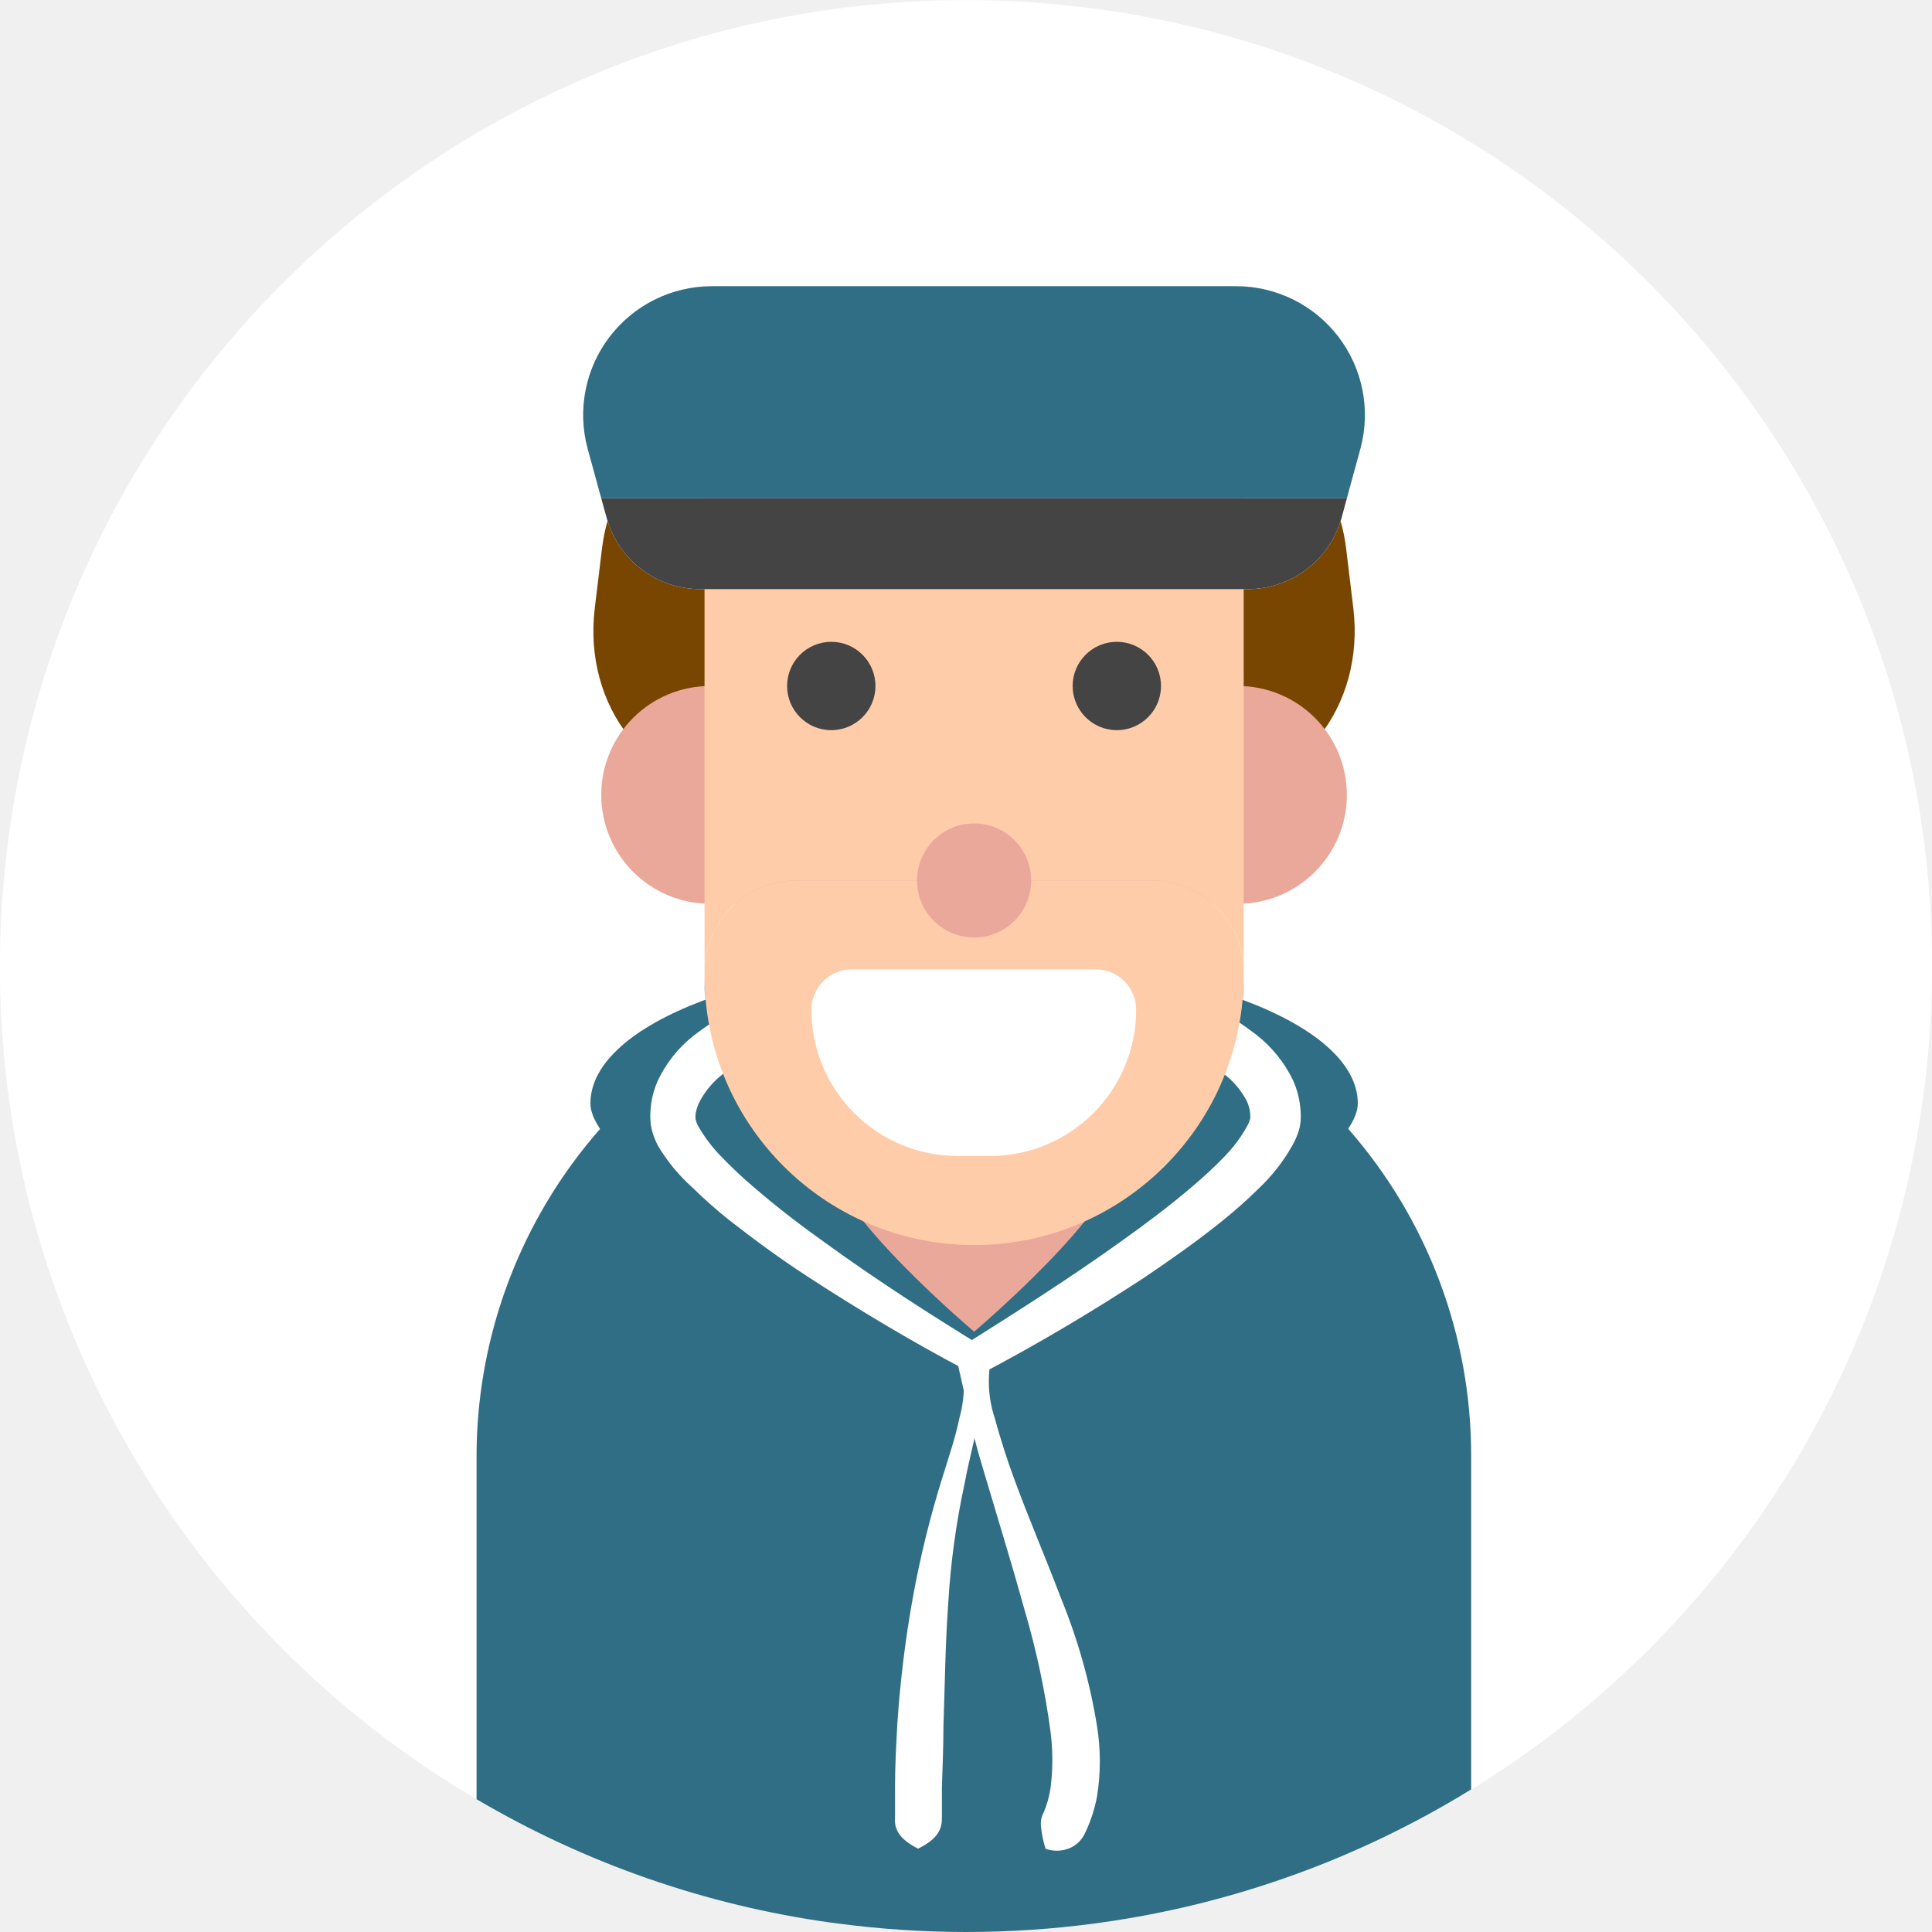
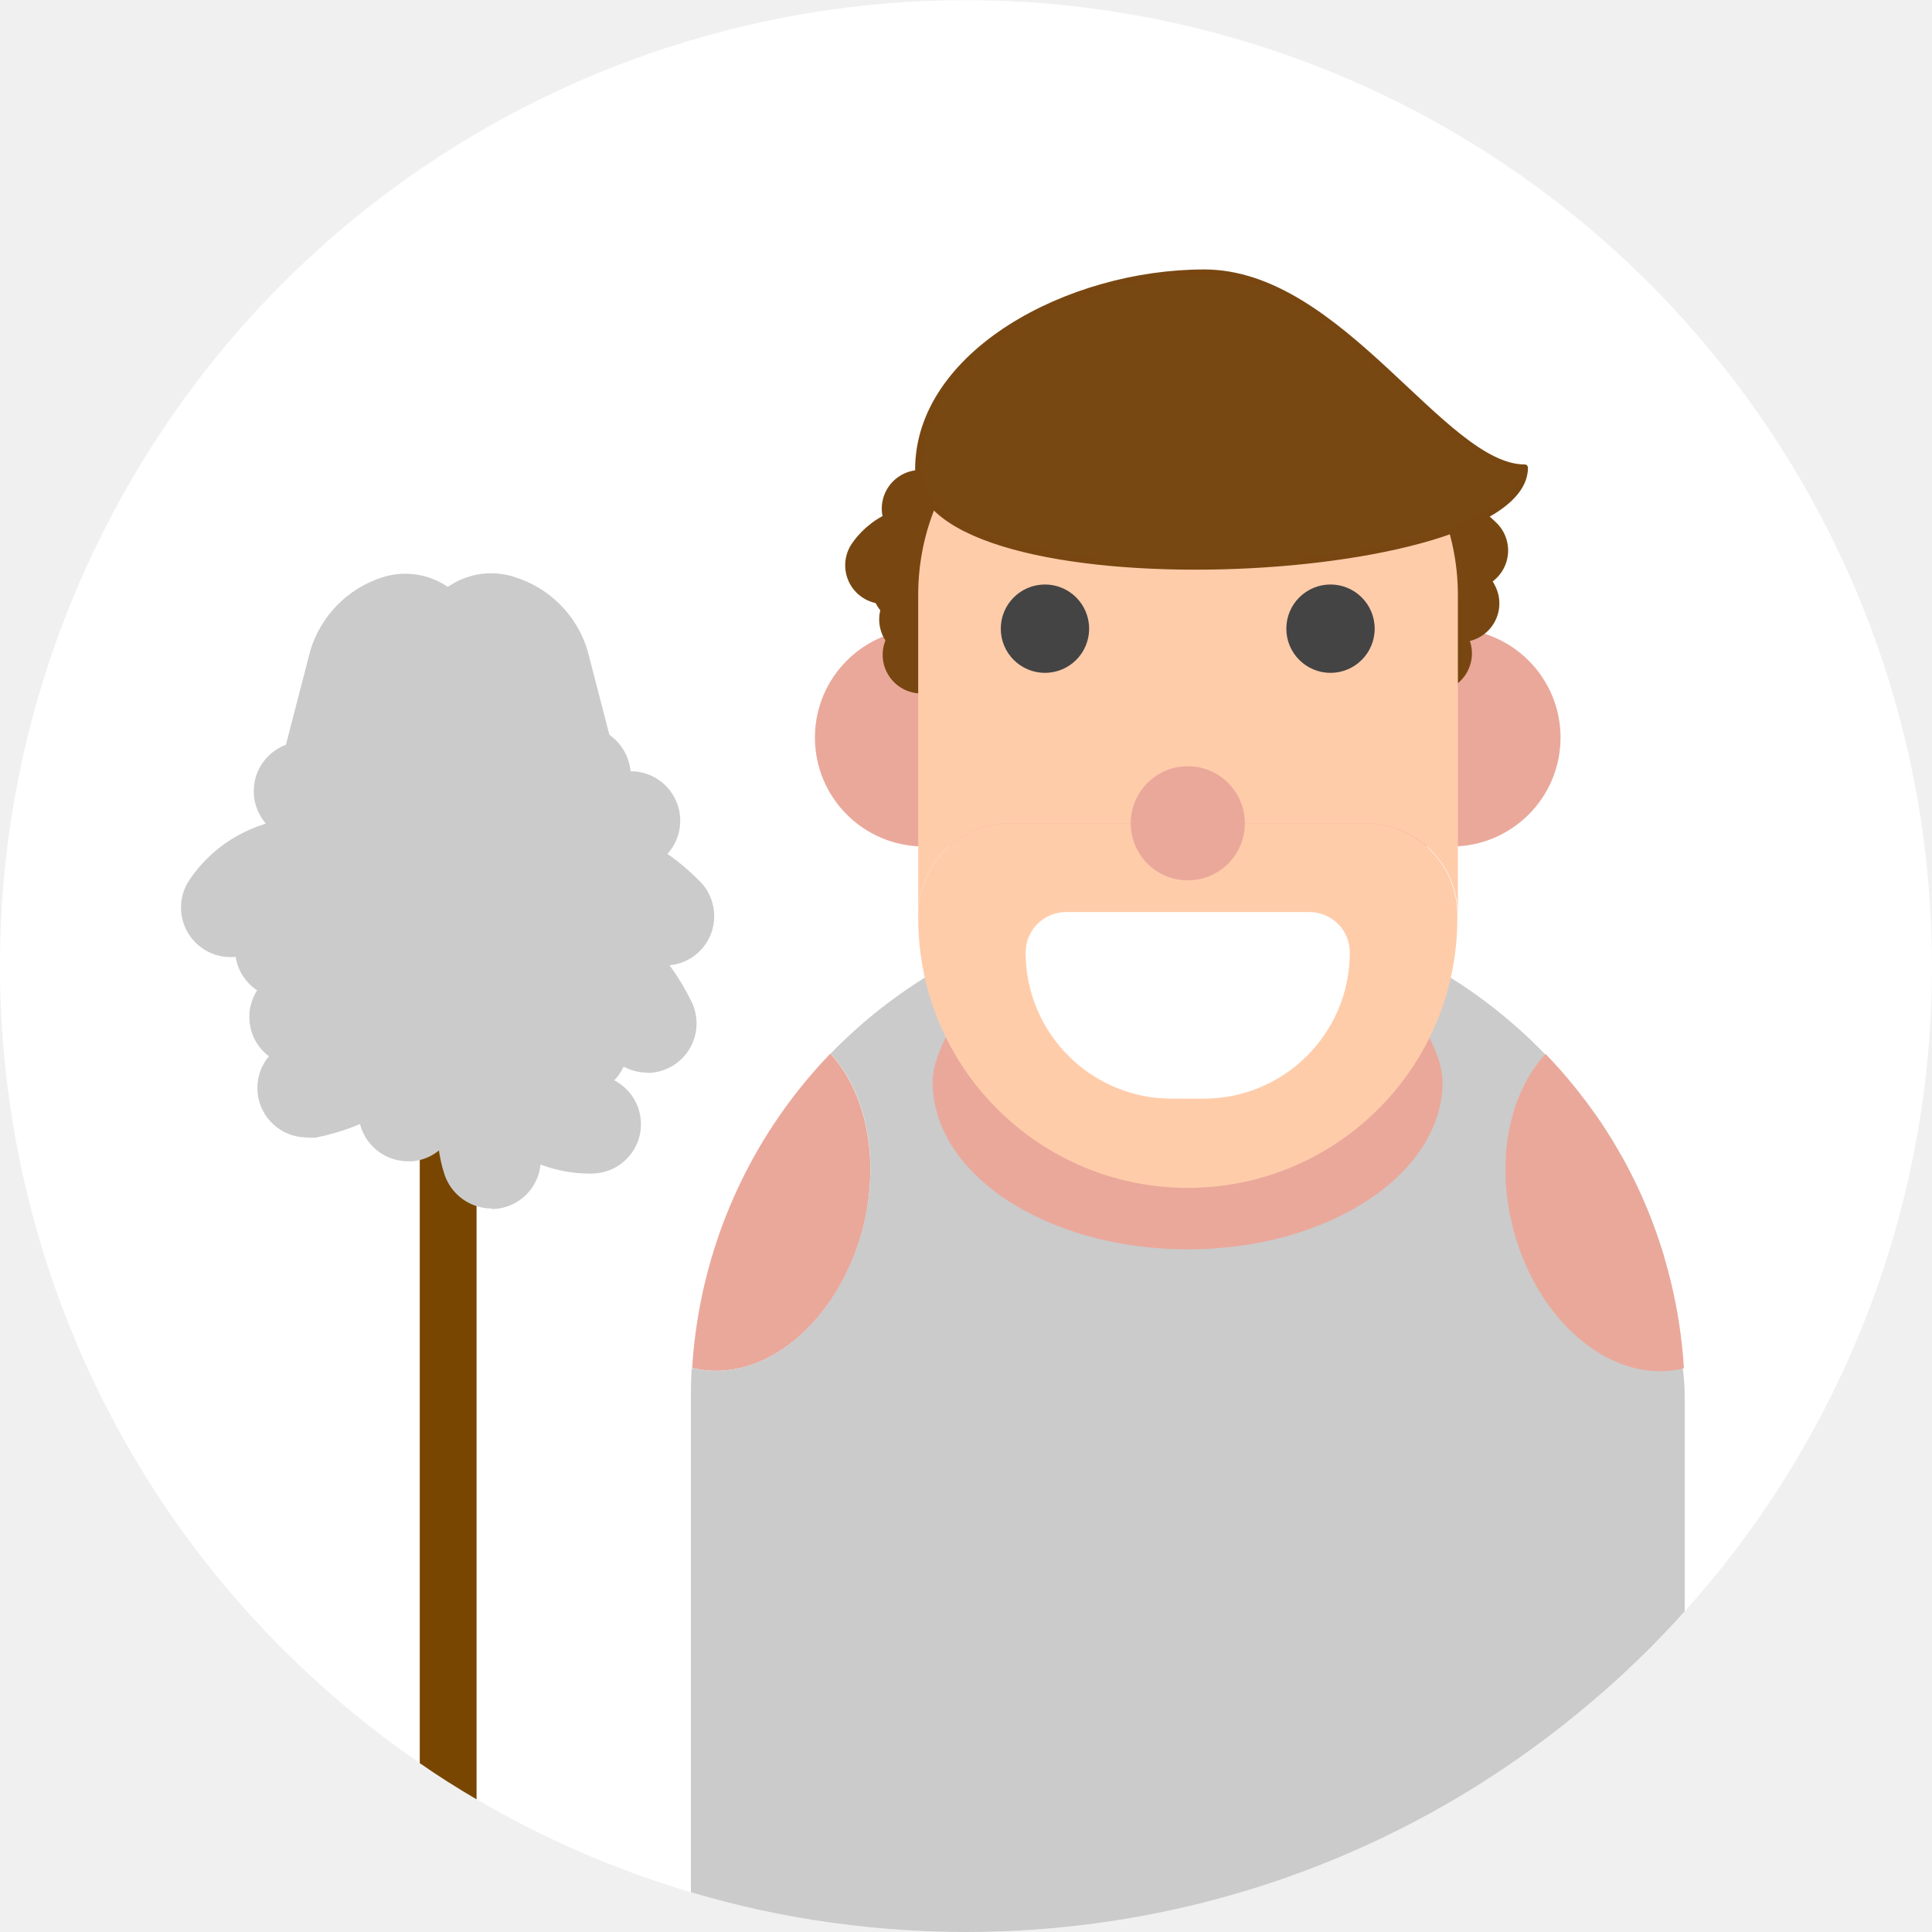
<svg xmlns="http://www.w3.org/2000/svg" id="Layer_1" data-name="Layer 1" viewBox="0 0 150 150">
  <defs>
-     <style>.cls-1{fill:#fff;}.cls-2{fill:#2f6e84;}.cls-3{fill:#3e5768;}.cls-4{fill:#eaa89b;}.cls-5{fill:#784600;}.cls-6{fill:#fca;}.cls-7{fill:#a0a0a0;}.cls-8{fill:#444;}</style>
+     <style>.cls-1{fill:#fff;}.cls-2{fill:#eaa89b;}.cls-3,.cls-5{fill:#cbcbcb;}.cls-4{fill:#3e5768;}.cls-5,.cls-6,.cls-9{stroke:#784711;}.cls-5,.cls-6{stroke-miterlimit:10;}.cls-6{fill:none;stroke-width:6px;}.cls-6,.cls-9{stroke-linecap:round;}.cls-7{fill:#fca;}.cls-8{fill:#444;}.cls-9{fill:#784812;stroke-linejoin:round;stroke-width:0.5px;}.cls-10{fill:#784600;}.cls-11{fill:#cccbcb;}</style>
  </defs>
-   <path class="cls-1" d="M150,75a75,75,0,0,1-64.44,74.26l-.5.07a75.63,75.63,0,0,1-20.09,0l-.47-.06h0A75,75,0,1,1,150,75Z" />
-   <path class="cls-2" d="M114.22,113.09v25.84a74.41,74.41,0,0,1-28.66,10.33l-.5.07a75.63,75.63,0,0,1-20.09,0l-.47-.06h0A74.37,74.37,0,0,1,37,139.69v-26.6A38.56,38.56,0,0,1,55.22,80.34,38.73,38.73,0,0,1,68,75.26a39.08,39.08,0,0,1,15.34,0,35.77,35.77,0,0,1,4.13,1.08,38.53,38.53,0,0,1,15.49,9.46c.6.6,1.18,1.22,1.73,1.86A38.42,38.42,0,0,1,114.22,113.09Z" />
-   <polygon class="cls-3" points="75.63 76.52 76.6 81.52 74.66 81.52 75.63 76.52" />
-   <path class="cls-2" d="M105.42,85.67c0-6.22-13.34-11.26-29.79-11.26s-29.79,5-29.79,11.26,29.79,20.69,29.79,20.69S105.42,91.9,105.42,85.67Z" />
-   <path class="cls-1" d="M81.18,143.54a7.87,7.87,0,0,1-.36-1.77,1.72,1.72,0,0,1,.19-1,7.77,7.77,0,0,0,.55-1.92,17.18,17.18,0,0,0,0-4.42,62.8,62.8,0,0,0-2-9.39c-.87-3.16-1.85-6.34-2.8-9.54-.47-1.61-1-3.21-1.33-4.87l-1.16-5.13h0l0-.73.73-.44c4-2.52,8.11-5.13,12-7.92,1.94-1.38,3.84-2.81,5.61-4.32.88-.76,1.74-1.54,2.51-2.35A11,11,0,0,0,96.9,87.3a2.23,2.23,0,0,0,.17-.46.35.35,0,0,0,0-.12s0-.08,0-.18a3,3,0,0,0-.27-1.06,6.39,6.39,0,0,0-1.75-2.08,18.82,18.82,0,0,0-5.79-3,45.46,45.46,0,0,0-13.64-2A44.06,44.06,0,0,0,62,80.36a19.1,19.1,0,0,0-5.84,3,6.63,6.63,0,0,0-1.81,2.11A3.09,3.09,0,0,0,54,86.53a.77.77,0,0,0,0,.2.53.53,0,0,0,0,.16,2.52,2.52,0,0,0,.18.49,11.57,11.57,0,0,0,1.87,2.47,33.54,33.54,0,0,0,2.52,2.36c1.77,1.53,3.69,3,5.61,4.36,3.86,2.8,7.92,5.41,12,7.92h0l.66.66-.09.32c-.44,1.66-.58,3.29-.85,4.93s-.72,3.18-1,4.74a60.65,60.65,0,0,0-1.28,9.37c-.23,3.15-.26,6.32-.37,9.49,0,1.58-.07,3.17-.12,4.76l0,2.38c0,.8-.23,1.59-1.85,2.39-1.6-.81-1.85-1.62-1.79-2.42v-2.43c0-1.61.09-3.23.18-4.85a88,88,0,0,1,1.18-9.67,78.21,78.21,0,0,1,2.33-9.49c.48-1.54,1-3.06,1.31-4.58a9.38,9.38,0,0,0,.11-4.62l.57,1h0c-4.32-2.27-8.48-4.76-12.58-7.43-2.05-1.34-4-2.77-6-4.33a36.59,36.59,0,0,1-2.83-2.51A13.83,13.83,0,0,1,51.11,89a5.68,5.68,0,0,1-.48-1.19A4,4,0,0,1,50.5,87a4.19,4.19,0,0,1,0-.7,6.6,6.6,0,0,1,.57-2.39,9.71,9.71,0,0,1,2.73-3.46,22.48,22.48,0,0,1,7-3.68,47.68,47.68,0,0,1,14.88-2.32,46.14,46.14,0,0,1,14.9,2.24,22.36,22.36,0,0,1,7,3.68,10,10,0,0,1,2.8,3.48,6.84,6.84,0,0,1,.6,2.44,4.56,4.56,0,0,1,0,.73,3.54,3.54,0,0,1-.14.76A5.75,5.75,0,0,1,100.3,89a14.08,14.08,0,0,1-2.59,3.29,37.14,37.14,0,0,1-2.85,2.53c-1.94,1.57-4,3-6,4.36-4.1,2.68-8.27,5.16-12.6,7.44l.69-1.17h0a9.15,9.15,0,0,0,.29,4.68c.43,1.56.92,3.12,1.49,4.66,1.13,3.09,2.45,6.14,3.64,9.28A45.42,45.42,0,0,1,85.17,134a17.17,17.17,0,0,1,0,5.49,11.28,11.28,0,0,1-.92,2.81,2.3,2.3,0,0,1-1.07,1.13A2.6,2.6,0,0,1,81.18,143.54Z" />
-   <path class="cls-4" d="M86.82,89.88c0-4.06-5-7.36-11.19-7.36s-11.2,3.3-11.2,7.36,11.2,13.51,11.2,13.51S86.82,93.94,86.82,89.88Z" />
-   <path class="cls-5" d="M93.55,61.46H57.71c-7.33,0-12.47-6.59-11.53-14.26l.56-4.64a14.88,14.88,0,0,1,.43-2.13,7.54,7.54,0,0,0,7.21,5.31H96.87a7.55,7.55,0,0,0,7.21-5.29,13.37,13.37,0,0,1,.43,2.11l.56,4.64C106,54.87,100.87,61.46,93.55,61.46Z" />
-   <rect class="cls-4" x="46.68" y="53.26" width="57.89" height="16.91" rx="8.46" />
-   <path class="cls-6" d="M96.56,32.65V75.49a7.13,7.13,0,0,0-7.13-7.13H61.83a7.13,7.13,0,0,0-7.13,7.13V32.65Z" />
-   <path class="cls-6" d="M96.56,75.49v.22a20.21,20.21,0,0,1-.1,2.07,20.93,20.93,0,0,1-41.66,0,20.21,20.21,0,0,1-.1-2.07v-.22a7.13,7.13,0,0,1,7.13-7.13h27.6A7.13,7.13,0,0,1,96.56,75.49Z" />
-   <path class="cls-7" d="M54.7,75.71a20.21,20.21,0,0,0,.1,2.07,6.23,6.23,0,0,1-.1-1.15Z" />
-   <path class="cls-7" d="M96.56,75.71v.92a6.23,6.23,0,0,1-.1,1.15A20.21,20.21,0,0,0,96.56,75.71Z" />
-   <path class="cls-1" d="M66.18,75.26H85.07a3.14,3.14,0,0,1,3.14,3.14v0A11.35,11.35,0,0,1,76.86,89.75H74.39A11.35,11.35,0,0,1,63,78.4v0A3.14,3.14,0,0,1,66.18,75.26Z" />
-   <circle class="cls-4" cx="75.63" cy="68.36" r="4.43" />
-   <path class="cls-8" d="M104.57,38.69l-.4,1.48a2.29,2.29,0,0,1-.09.28,7.55,7.55,0,0,1-7.21,5.29H54.38a7.54,7.54,0,0,1-7.21-5.31,2,2,0,0,1-.08-.26l-.41-1.48Z" />
-   <path class="cls-2" d="M105.63,34.81l-1.06,3.88H46.68l-1.06-3.87a10,10,0,0,1,9.61-12.6H96A10,10,0,0,1,105.63,34.81Z" />
-   <circle class="cls-8" cx="64.54" cy="53.26" r="3.43" />
-   <circle class="cls-8" cx="86.71" cy="53.26" r="3.43" />
+   <path class="cls-1" d="M150,75a74.78,74.78,0,0,1-19.2,50.1,72.94,72.94,0,0,1-7.3,7.09,75.23,75.23,0,0,1-9.28,6.74,74.41,74.41,0,0,1-28.66,10.33l-.5.07a75.63,75.63,0,0,1-20.09,0l-.47-.06h0a73.57,73.57,0,0,1-10.86-2.36A74.56,74.56,0,0,1,37,139.69h0c-1.5-.88-3-1.82-4.41-2.81a73,73,0,0,1-6.11-4.67A75,75,0,1,1,150,75Z" />
+   <path class="cls-2" d="M67,95.36c-1.91,7.37-7.84,12.21-13.26,10.84A38.55,38.55,0,0,1,64.47,81.8C67.24,84.81,68.35,90,67,95.36Z" />
+   <path class="cls-3" d="M130.8,108.64V125.1a72.94,72.94,0,0,1-7.3,7.09,75.23,75.23,0,0,1-9.28,6.74,74.41,74.41,0,0,1-28.66,10.33l-.5.07a75.63,75.63,0,0,1-20.09,0l-.47-.06h0a73.57,73.57,0,0,1-10.86-2.36V108.64c0-.82,0-1.63.08-2.44,5.42,1.37,11.35-3.47,13.26-10.84,1.39-5.34.28-10.55-2.49-13.56a39.11,39.11,0,0,1,7.34-5.92,38.48,38.48,0,0,1,7.82-3.73l.77-.26h0a40.36,40.36,0,0,1,4.13-1.08,39.08,39.08,0,0,1,15.34,0A40.54,40.54,0,0,1,104,71.89h0l.77.26a37.83,37.83,0,0,1,7.83,3.74,39,39,0,0,1,6.87,5.46l.47.48c.39.4.76.81,1.13,1.23s.73.84,1.08,1.27.64.81,1,1.22a.36.36,0,0,0,.07.1c.33.45.65.91,1,1.37,0,0,0,0,0,0,.3.45.59.9.88,1.37s.57,1,.85,1.45.53,1,.78,1.48.46.93.67,1.4q.06.12.12.27c.21.47.41.94.6,1.42,0,0,0,0,0,0,.15.4.3.8.44,1.2.07.19.14.38.2.58a1.13,1.13,0,0,1,.08.24c.13.36.24.72.35,1.09a.83.83,0,0,1,0,.15c.13.41.24.83.35,1.25,0,0,0,0,0,0l.21.89c.19.76.34,1.53.46,2.31l.09.53c0,.32.1.64.13,1,.08.64.15,1.29.2,1.94l0,.56C130.77,107,130.8,107.83,130.8,108.64Z" />
+   <polygon class="cls-4" points="92.22 72.08 93.19 77.08 91.25 77.08 92.22 72.08" />
+   <path class="cls-2" d="M72.41,84c0,7.19,8.87,13,19.81,13S112,91.14,112,84s-19.8-23.9-19.8-23.9S72.41,76.76,72.41,84Z" />
+   <rect class="cls-2" x="63.27" y="48.81" width="57.89" height="16.91" rx="8.46" />
+   <circle class="cls-5" cx="76.98" cy="45.81" r="5.57" />
+   <path class="cls-6" d="M74.19,43.89c-3.39-3.39-5.57,0-5.57,0" />
+   <path class="cls-6" d="M75.74,42.84C77.89,38.55,74,37.55,74,37.55" />
+   <path class="cls-6" d="M78.71,38.87c-3.56,3.22-.27,5.56-.27,5.56" />
+   <path class="cls-6" d="M76.82,40.55c4.27,2.19,5.3-1.71,5.3-1.71" />
+   <path class="cls-6" d="M78.55,36.81c-2.49,4.1,1.33,5.41,1.33,5.41" />
+   <path class="cls-6" d="M85.33,44.24c-3.39-3.39-5.57,0-5.57,0" />
+   <path class="cls-6" d="M83.94,40.55c-4.77.56-3.45,4.37-3.45,4.37" />
+   <path class="cls-6" d="M82.1,49.19c-4.76.57-3.45,4.38-3.45,4.38" />
+   <path class="cls-6" d="M84.65,48.35c-2.13-4.3-5.28-1.78-5.28-1.78" />
+   <path class="cls-6" d="M75.45,51.76c-.32-4.79-4.19-3.67-4.19-3.67" />
+   <path class="cls-6" d="M70.68,45.5c4.7-1,3-4.66,3-4.66" />
+   <path class="cls-6" d="M71.53,50.84c4.69-1,3-4.66,3-4.66" />
+   <path class="cls-6" d="M79.34,47.67c-.84,4.72,3.19,4.56,3.19,4.56" />
+   <path class="cls-6" d="M71.46,39.49c2.9,3.82,5.52.75,5.52.75" />
+   <circle class="cls-5" cx="105.73" cy="44.31" r="5.57" />
+   <path class="cls-6" d="M103,42.39c-3.39-3.39-5.57,0-5.57,0" />
+   <path class="cls-6" d="M104.5,41.34c2.15-4.29-1.76-5.29-1.76-5.29" />
+   <path class="cls-6" d="M107.46,37.37c-3.55,3.22-.27,5.56-.27,5.56" />
+   <path class="cls-6" d="M105.57,39.05c4.28,2.19,5.3-1.71,5.3-1.71" />
+   <path class="cls-6" d="M107.3,35.31c-2.48,4.1,1.33,5.41,1.33,5.41" />
+   <path class="cls-6" d="M114.09,42.74c-3.4-3.39-5.57,0-5.57,0" />
+   <path class="cls-6" d="M112.7,39.05c-4.77.56-3.45,4.37-3.45,4.37" />
+   <path class="cls-6" d="M110.86,47.69c-4.77.57-3.45,4.38-3.45,4.38" />
+   <path class="cls-6" d="M113.41,46.85c-2.14-4.3-5.28-1.78-5.28-1.78" />
+   <path class="cls-6" d="M104.2,50.26c-.31-4.79-4.19-3.67-4.19-3.67" />
+   <path class="cls-6" d="M99.44,44c4.69-1,3-4.66,3-4.66" />
+   <path class="cls-6" d="M100.28,49.34c4.7-1,3-4.66,3-4.66" />
+   <path class="cls-6" d="M108.1,46.17c-.84,4.72,3.18,4.56,3.18,4.56" />
+   <path class="cls-6" d="M100.22,38c2.9,3.82,5.51.75,5.51.75" />
+   <path class="cls-7" d="M95.19,28.21a18,18,0,0,1,18,18V71.05A7.13,7.13,0,0,0,106,63.92H78.42a7.13,7.13,0,0,0-7.13,7.13V46.17a18,18,0,0,1,18-18Z" />
+   <path class="cls-7" d="M113.15,71.05v.22a20.21,20.21,0,0,1-.1,2.07,20.93,20.93,0,0,1-41.66,0,20.21,20.21,0,0,1-.1-2.07v-.22a7.13,7.13,0,0,1,7.13-7.13H106A7.13,7.13,0,0,1,113.15,71.05Z" />
+   <path class="cls-1" d="M82.77,70.81h18.89A3.14,3.14,0,0,1,104.8,74v0A11.35,11.35,0,0,1,93.45,85.3H91A11.35,11.35,0,0,1,79.63,74v0A3.14,3.14,0,0,1,82.77,70.81Z" />
+   <circle class="cls-2" cx="92.22" cy="63.92" r="4.43" />
+   <circle class="cls-8" cx="81.13" cy="48.81" r="3.43" />
+   <circle class="cls-8" cx="103.3" cy="48.81" r="3.43" />
+   <path class="cls-9" d="M71.3,36.45c0,11.13,47.08,8.93,47.08-.14-6.36,0-14.3-15.14-24.88-15.14S71.3,27.49,71.3,36.45Z" />
+   <path class="cls-2" d="M117.48,95.39c1.91,7.37,7.84,12.21,13.26,10.84A38.55,38.55,0,0,0,120,81.83C117.2,84.84,116.09,90.05,117.48,95.39Z" />
+   <path class="cls-10" d="M37,69.7v70c-1.5-.88-3-1.82-4.41-2.81V69.7Z" />
+   <circle class="cls-3" cx="34.76" cy="74.31" r="11.24" />
+   <path class="cls-3" d="M17.9,74.31a3.85,3.85,0,0,1-3.23-5.94,10.91,10.91,0,0,1,7.52-4.76c3.32-.36,6.57,1,9.66,4.12a3.83,3.83,0,0,1-5.42,5.42c-1.32-1.31-2.54-2-3.39-1.91a3.18,3.18,0,0,0-1.94,1.32A3.8,3.8,0,0,1,17.9,74.31Z" />
+   <path class="cls-3" d="M32.27,72.15a3.9,3.9,0,0,1-1.72-.4,3.84,3.84,0,0,1-1.71-5.15c.84-1.68,1.1-3,.74-3.85a3.4,3.4,0,0,0-1.8-1.38,3.84,3.84,0,0,1,1.89-7.44,10.92,10.92,0,0,1,6.88,5.64c1.39,3,1.11,6.56-.85,10.46A3.82,3.82,0,0,1,32.27,72.15Z" />
+   <path class="cls-3" d="M37.73,75.37a3.88,3.88,0,0,1-2.25-.72,10.9,10.9,0,0,1-4.38-7.74c-.2-3.34,1.34-6.52,4.58-9.45a3.83,3.83,0,1,1,5.15,5.68c-1.38,1.25-2.11,2.42-2.08,3.29a3.27,3.27,0,0,0,1.23,2,3.83,3.83,0,0,1-2.25,6.93Z" />
+   <path class="cls-3" d="M39.21,68.89a14.44,14.44,0,0,1-6.52-1.78,3.84,3.84,0,0,1,3.49-6.83c1.66.85,3,1.13,3.82.78a3.21,3.21,0,0,0,1.44-1.85,3.81,3.81,0,0,1,4.68-2.71,3.86,3.86,0,0,1,2.72,4.72,10.88,10.88,0,0,1-5.69,6.83A9.45,9.45,0,0,1,39.21,68.89Z" />
+   <path class="cls-3" d="M40.62,70.9a3.86,3.86,0,0,1-1.25-.21A10.92,10.92,0,0,1,33,64.52c-1.14-3.14-.58-6.63,1.69-10.36a3.83,3.83,0,1,1,6.56,4c-1,1.59-1.34,2.92-1.05,3.75a3.26,3.26,0,0,0,1.75,1.57,3.82,3.82,0,0,1,2.36,4.86A3.86,3.86,0,0,1,40.62,70.9Z" />
+   <path class="cls-3" d="M40.38,75a3.85,3.85,0,0,1-3.23-5.94,10.91,10.91,0,0,1,7.52-4.75c3.32-.37,6.58,1,9.66,4.11a3.83,3.83,0,1,1-5.42,5.42c-1.31-1.31-2.53-2-3.39-1.91a3.25,3.25,0,0,0-1.94,1.32A3.78,3.78,0,0,1,40.38,75Z" />
+   <path class="cls-3" d="M41.88,76.38a3.87,3.87,0,0,1-3.65-2.61,10.85,10.85,0,0,1,.92-8.84c1.77-2.83,4.87-4.53,9.21-5a3.84,3.84,0,1,1,.9,7.62c-1.84.21-3.12.74-3.6,1.47a3.29,3.29,0,0,0-.17,2.35,3.81,3.81,0,0,1-3.61,5Z" />
+   <path class="cls-3" d="M38.17,93.83a3.88,3.88,0,0,1-3.65-2.61,10.87,10.87,0,0,1,.92-8.85c1.77-2.83,4.87-4.52,9.21-5a3.84,3.84,0,0,1,.9,7.62c-1.84.22-3.12.74-3.6,1.48a3.27,3.27,0,0,0-.17,2.34,3.83,3.83,0,0,1-3.61,5.06Z" />
+   <path class="cls-3" d="M50.25,83.28a3.85,3.85,0,0,1-3.44-2.14c-.82-1.66-1.75-2.69-2.6-2.89a3.23,3.23,0,0,0-2.26.63,3.8,3.8,0,0,1-5.37-.61,3.86,3.86,0,0,1,.61-5.41,10.94,10.94,0,0,1,8.65-2.11c3.26.72,5.9,3.07,7.84,7a3.84,3.84,0,0,1-3.43,5.55Z" />
+   <path class="cls-3" d="M31.66,90.16a3.84,3.84,0,0,1-3.82-3.58c-.12-1.86-.58-3.16-1.29-3.68a3.26,3.26,0,0,0-2.33-.29A3.8,3.8,0,0,1,19.5,80a3.86,3.86,0,0,1,2.66-4.75,10.84,10.84,0,0,1,8.78,1.38c2.74,1.92,4.27,5.11,4.55,9.47a3.83,3.83,0,0,1-3.57,4.07Z" />
+   <path class="cls-3" d="M22.05,77.53a3.84,3.84,0,0,1-.79-7.59c1.82-.38,3-1,3.45-1.79a3.24,3.24,0,0,0,0-2.35,3.82,3.82,0,0,1,1.93-5,3.86,3.86,0,0,1,5.08,2,10.88,10.88,0,0,1-.11,8.9c-1.52,3-4.45,4.94-8.73,5.85A4.23,4.23,0,0,1,22.05,77.53Z" />
+   <path class="cls-3" d="M23.75,88.31A3.84,3.84,0,0,1,23,80.72c1.82-.38,3.05-1,3.46-1.8a3.24,3.24,0,0,0-.05-2.35,3.8,3.8,0,0,1,1.93-5,3.87,3.87,0,0,1,5.09,2,10.92,10.92,0,0,1-.12,8.89c-1.51,3-4.45,4.95-8.72,5.85A3.7,3.7,0,0,1,23.75,88.31Z" />
+   <path class="cls-3" d="M45.88,91.12a10.86,10.86,0,0,1-8-3.45c-2.19-2.52-2.92-6-2.16-10.28a3.84,3.84,0,0,1,7.56,1.34c-.33,1.85-.19,3.24.38,3.9a3.43,3.43,0,0,0,2.12.82h0a3.83,3.83,0,1,1,.3,7.66Z" />
+   <path class="cls-3" d="M29.85,69.26h-.26c-3.34-.09-6.38-1.9-9-5.38a3.84,3.84,0,1,1,6.11-4.64c1.13,1.49,2.24,2.33,3.12,2.35a3.69,3.69,0,0,0,2-1,3.83,3.83,0,1,1,5.84,5A11,11,0,0,1,29.85,69.26Z" />
+   <path class="cls-11" d="M39.05,82.33H30.63c-8.13,0-12.44-9-10.26-17.45l3.72-14.36a8.57,8.57,0,0,1,5.51-5.67,5.85,5.85,0,0,1,5.16.71h0l.25-.15a5.85,5.85,0,0,1,5-.59,8.55,8.55,0,0,1,5.61,5.7l3.72,14.36C51.49,73.29,47.18,82.33,39.05,82.33Z" />
</svg>
